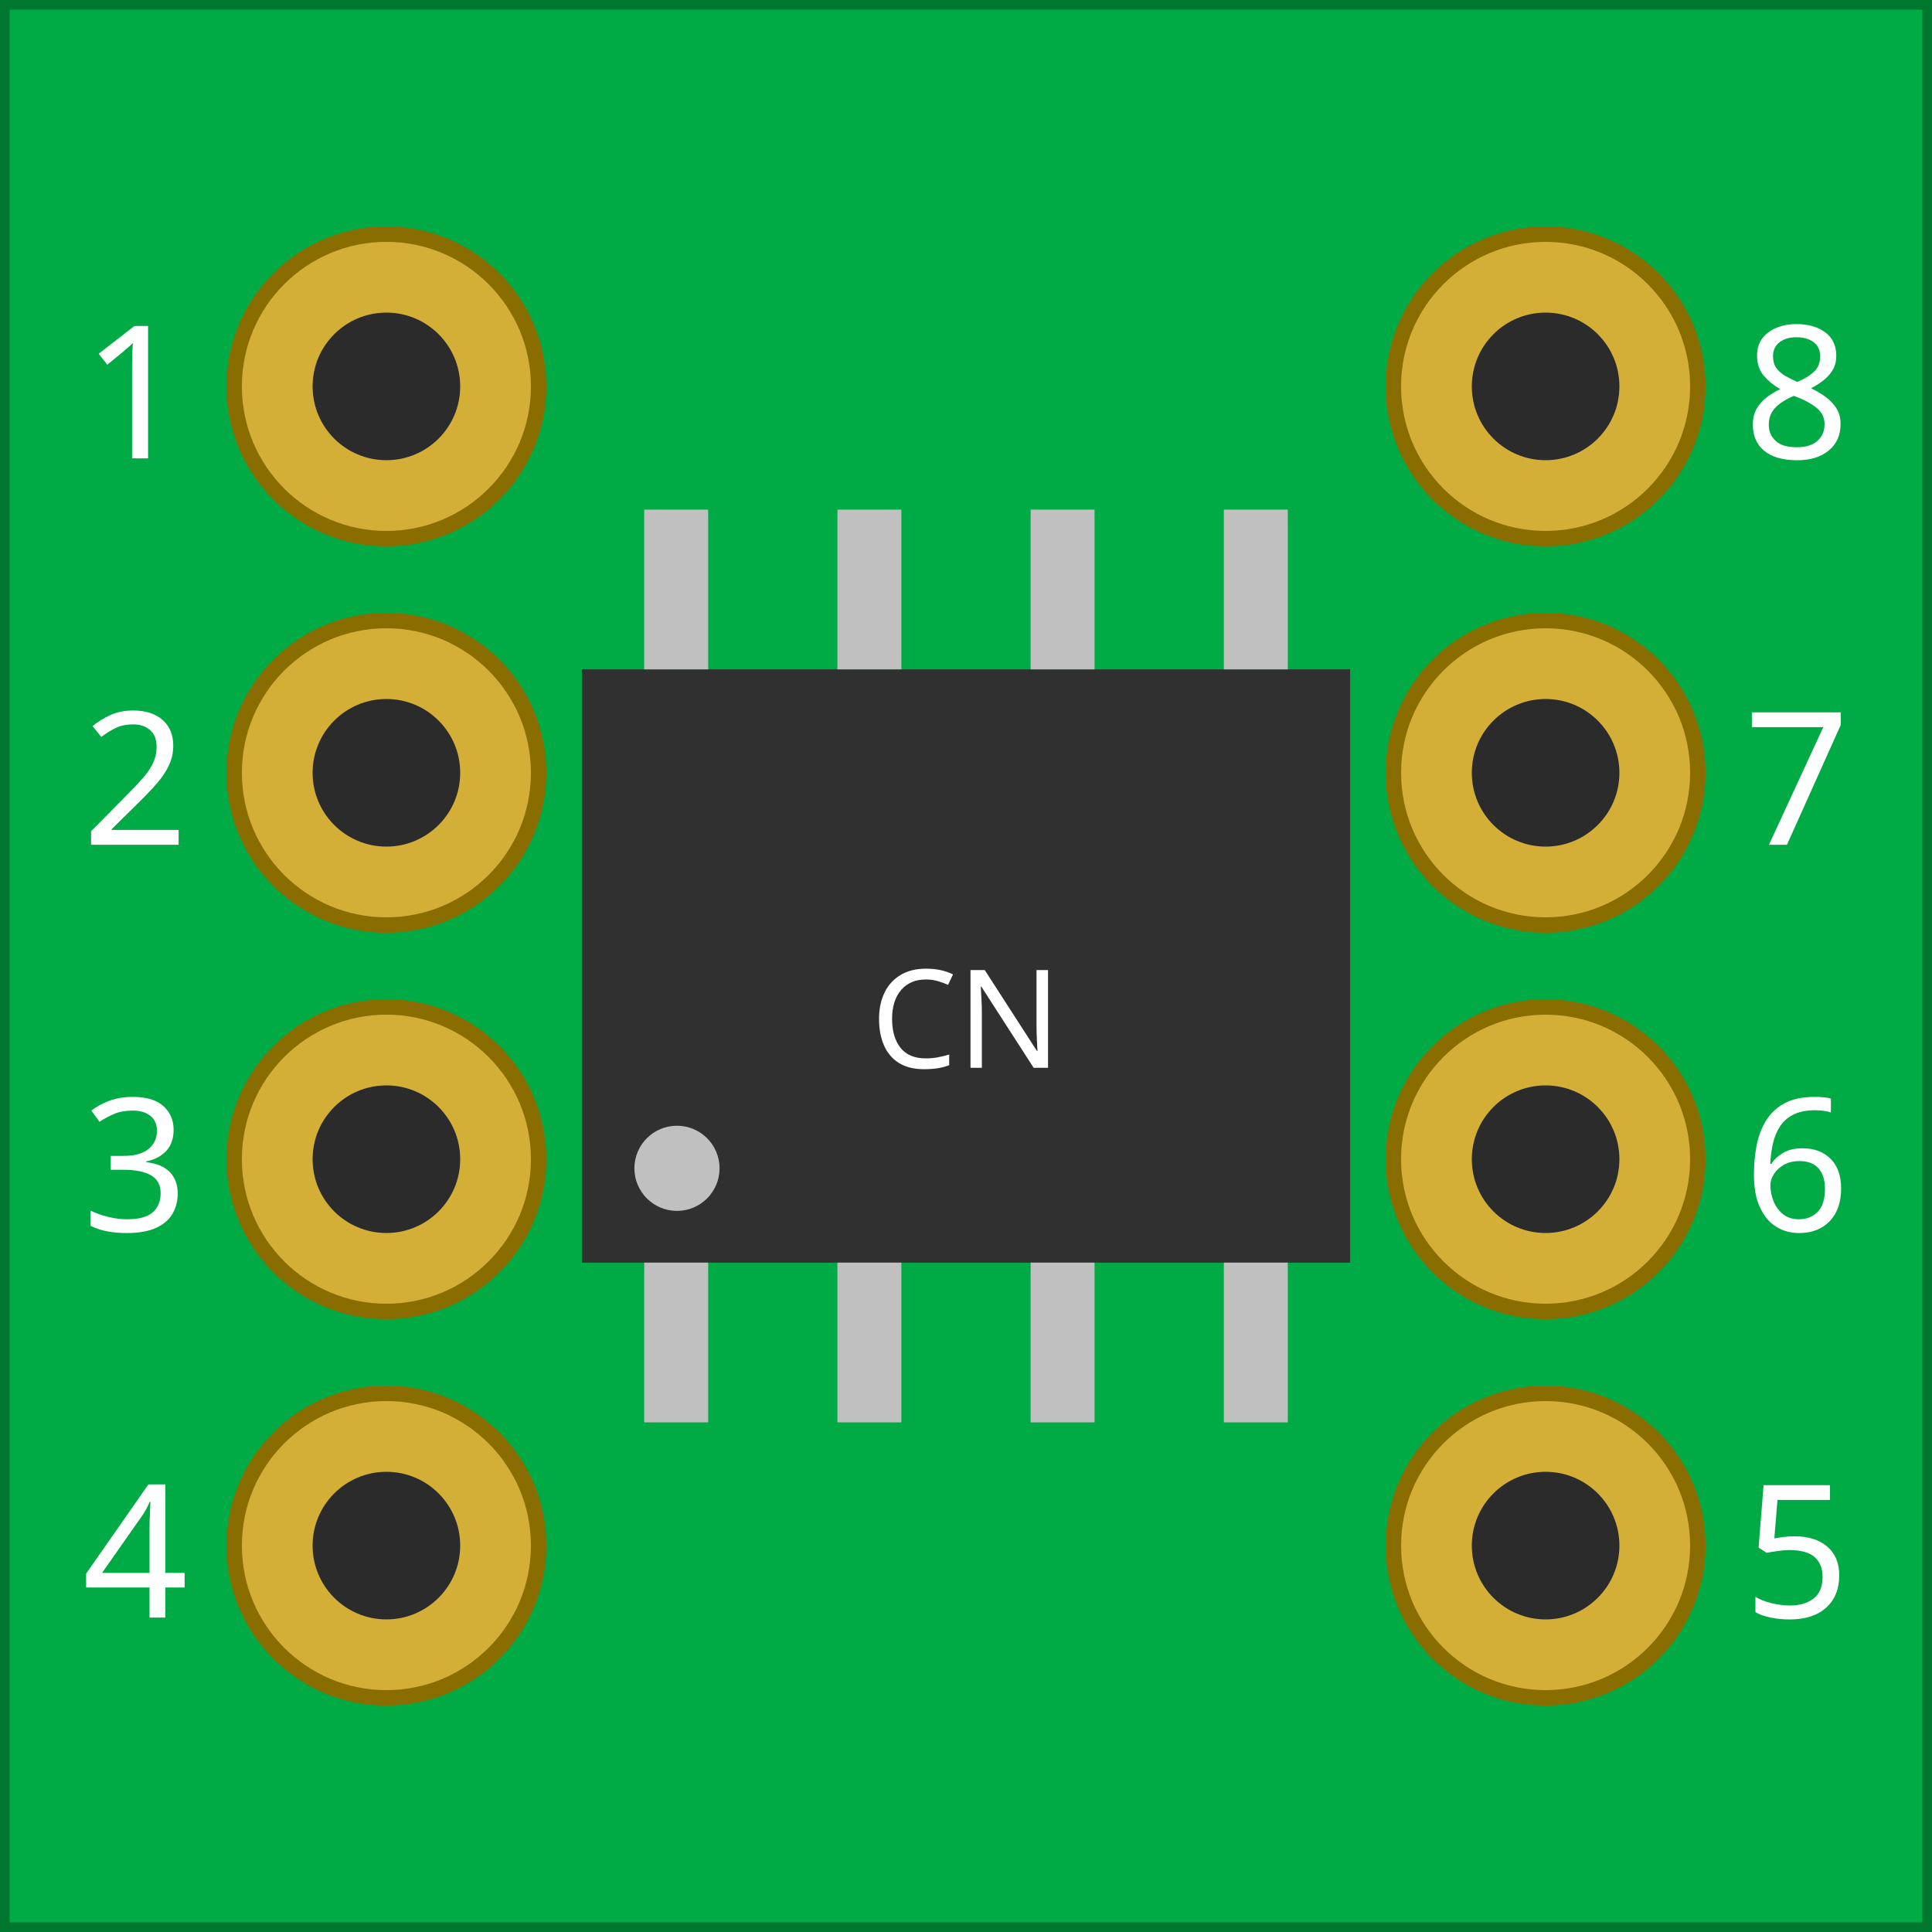
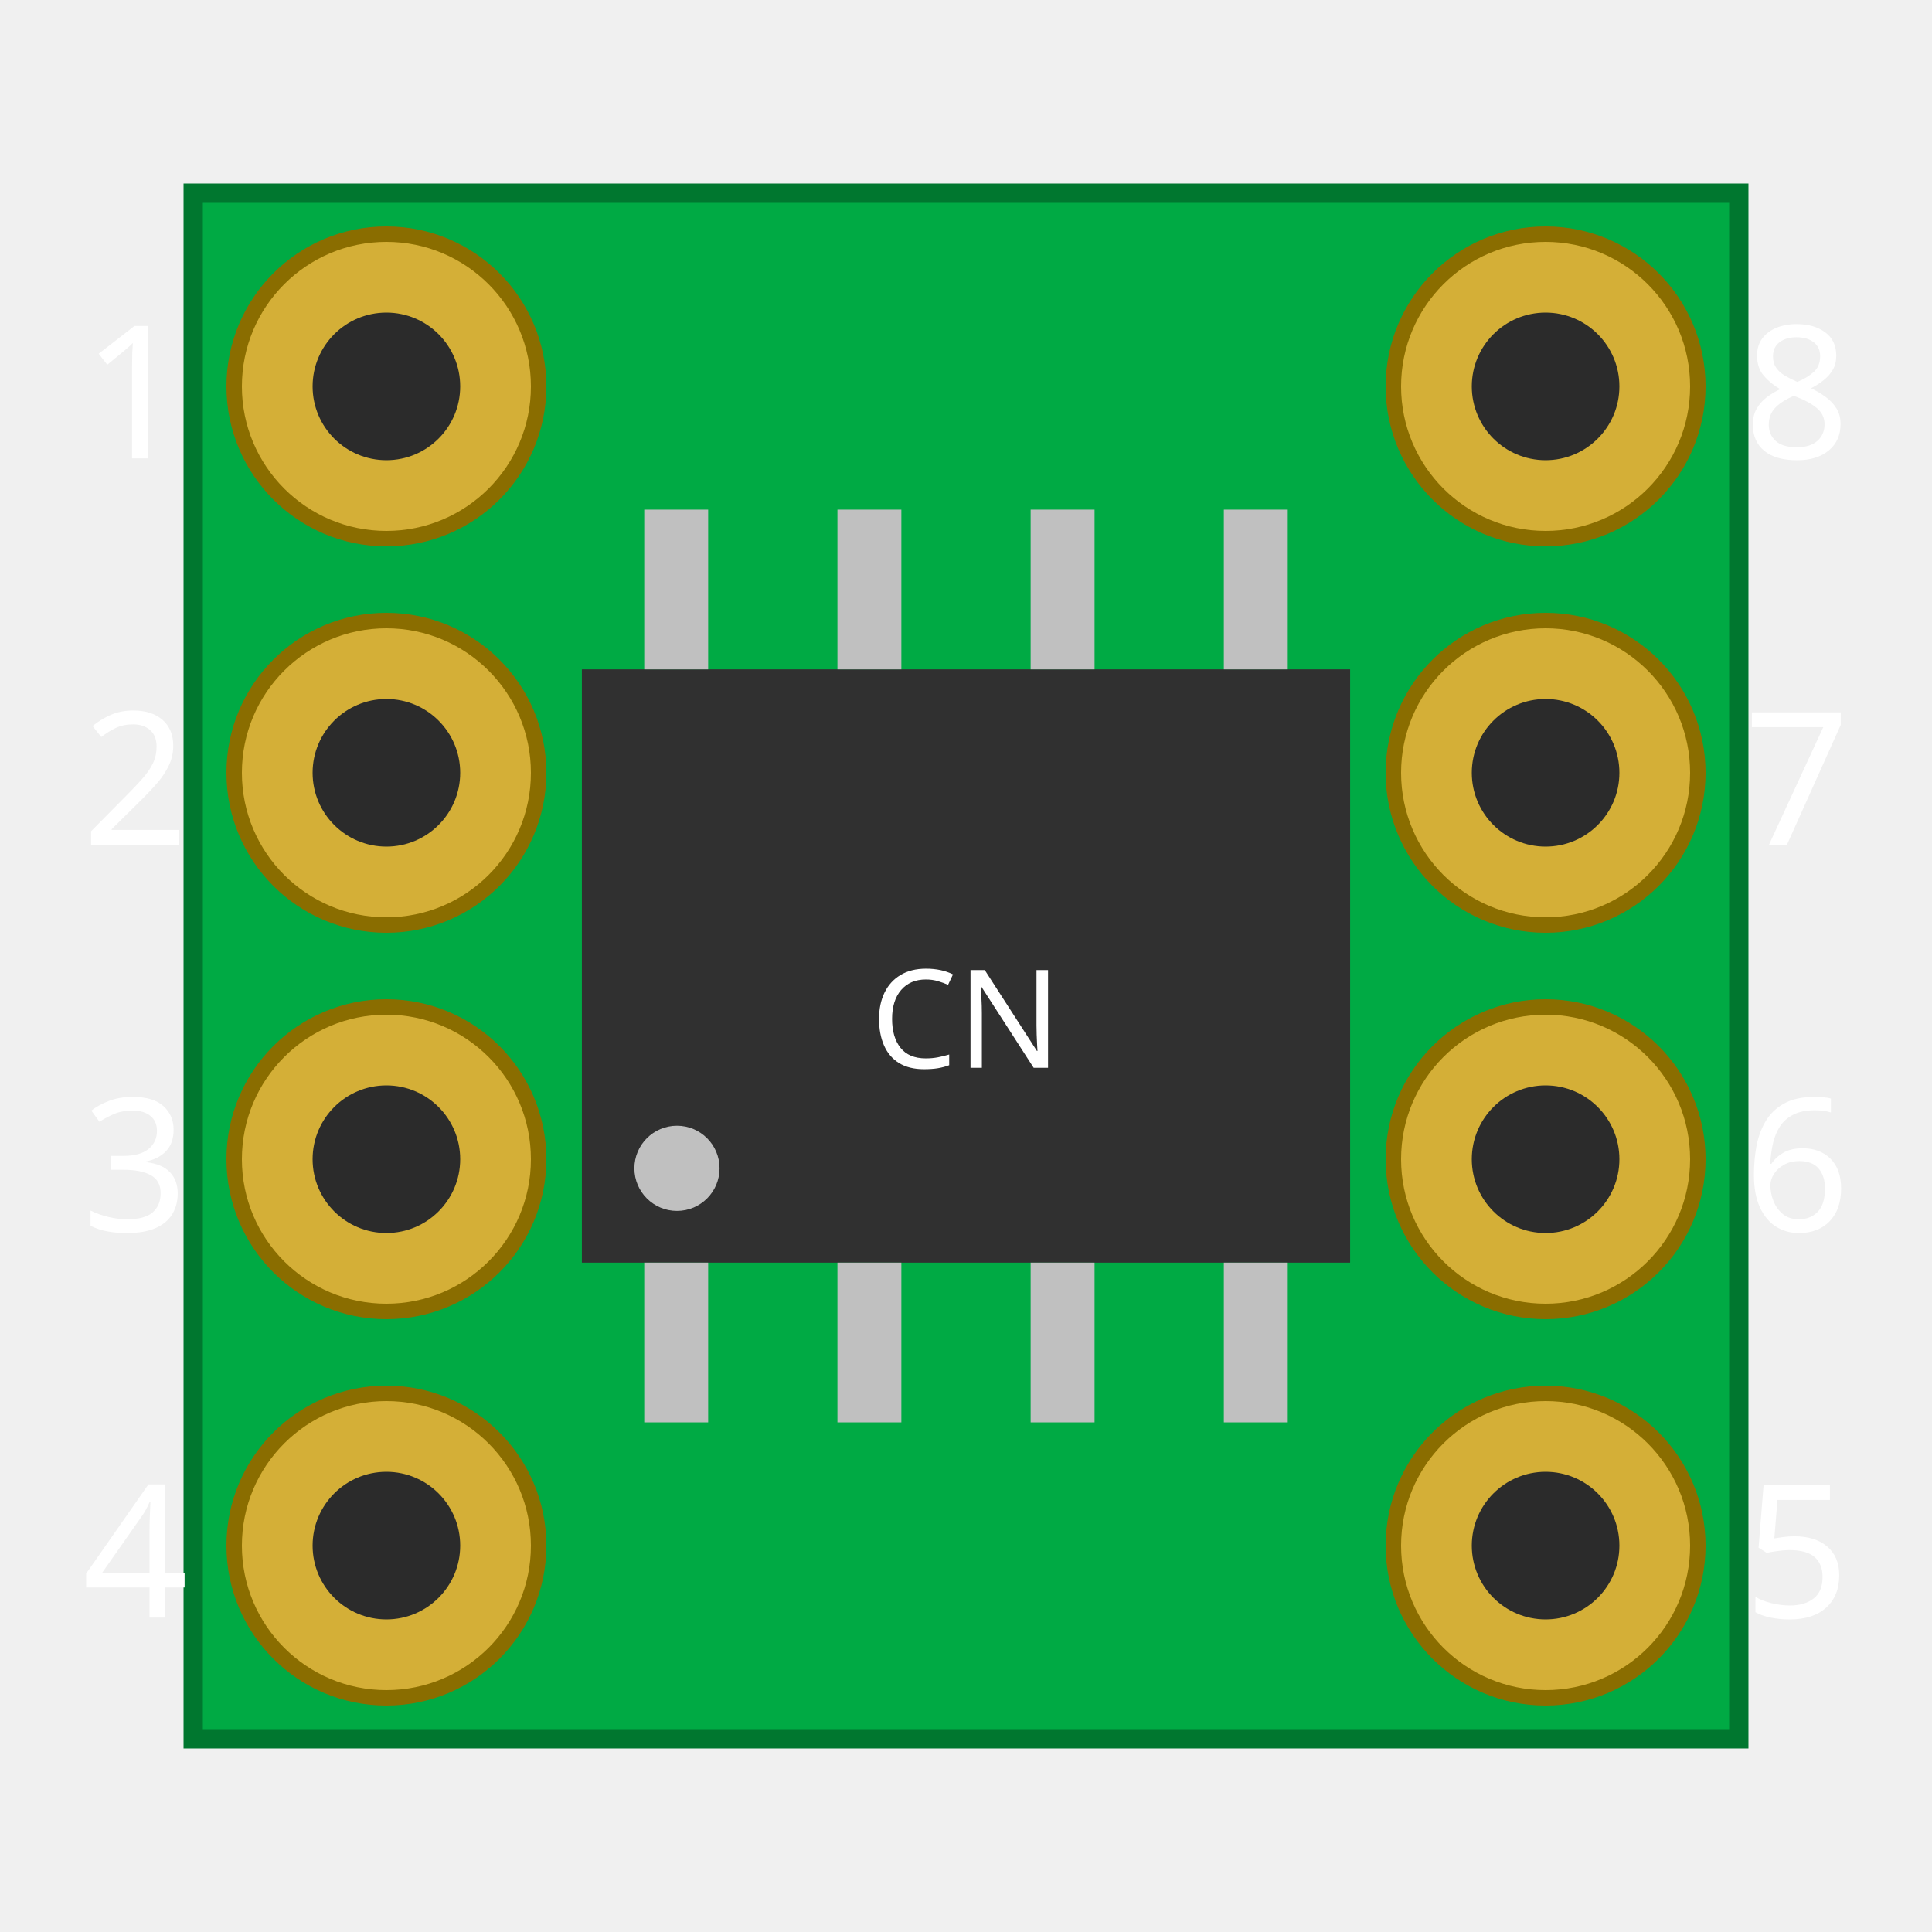
<svg xmlns="http://www.w3.org/2000/svg" width="12.70mm" height="12.70mm" viewBox="0 0 500 500">
  <g id="breadboard">
-     <rect x="0" y="0" width="500" height="500" fill="#00aa44" stroke="#00772f" stroke-width="5" />
+     <rect x="50" y="50" width="400" height="400" fill="#00aa44" stroke="#00772f" stroke-width="5" />
    <rect x="150.59" y="173.23" width="198.82" height="153.54" fill="#303030" stroke="none" />
    <rect x="166.73" y="131.89" width="16.54" height="41.34" fill="#c0c0c0" stroke="none" />
    <rect x="166.73" y="326.77" width="16.54" height="41.34" fill="#c0c0c0" stroke="none" />
    <rect x="216.73" y="131.89" width="16.54" height="41.34" fill="#c0c0c0" stroke="none" />
    <rect x="216.73" y="326.77" width="16.54" height="41.34" fill="#c0c0c0" stroke="none" />
    <rect x="266.73" y="131.89" width="16.54" height="41.34" fill="#c0c0c0" stroke="none" />
    <rect x="266.73" y="326.77" width="16.54" height="41.34" fill="#c0c0c0" stroke="none" />
    <rect x="316.73" y="131.89" width="16.54" height="41.34" fill="#c0c0c0" stroke="none" />
    <rect x="316.73" y="326.77" width="16.54" height="41.34" fill="#c0c0c0" stroke="none" />
    <circle cx="175.20" cy="302.36" r="11.02" fill="#c0c0c0" stroke="none" />
    <text x="250.00" y="262.60" font-size="35.43" fill="#ffffff" text-anchor="middle" dominant-baseline="central" font-family="DroidSans">CN</text>
    <circle id="connector0pin" connectorname="NC" cx="100.0" cy="100.0" r="39.4" fill="#d4af37" stroke="#8a6d00" stroke-width="4" />
    <circle cx="100.0" cy="100.0" r="19.1" fill="#2b2b2b" />
    <circle id="connector7pin" connectorname="VCC" cx="400.0" cy="100.0" r="39.4" fill="#d4af37" stroke="#8a6d00" stroke-width="4" />
    <circle cx="400.0" cy="100.0" r="19.1" fill="#2b2b2b" />
    <circle id="connector1pin" connectorname="NC" cx="100.0" cy="200.0" r="39.4" fill="#d4af37" stroke="#8a6d00" stroke-width="4" />
    <circle cx="100.0" cy="200.0" r="19.1" fill="#2b2b2b" />
    <circle id="connector6pin" connectorname="NC" cx="400.0" cy="200.0" r="39.4" fill="#d4af37" stroke="#8a6d00" stroke-width="4" />
    <circle cx="400.0" cy="200.0" r="19.1" fill="#2b2b2b" />
    <circle id="connector2pin" connectorname="NC" cx="100.0" cy="300.0" r="39.4" fill="#d4af37" stroke="#8a6d00" stroke-width="4" />
    <circle cx="100.0" cy="300.0" r="19.1" fill="#2b2b2b" />
    <circle id="connector5pin" connectorname="SCL" cx="400.0" cy="300.0" r="39.4" fill="#d4af37" stroke="#8a6d00" stroke-width="4" />
    <circle cx="400.0" cy="300.0" r="19.1" fill="#2b2b2b" />
    <circle id="connector3pin" connectorname="GND" cx="100.0" cy="400.0" r="39.4" fill="#d4af37" stroke="#8a6d00" stroke-width="4" />
    <circle cx="100.0" cy="400.0" r="19.1" fill="#2b2b2b" />
    <circle id="connector4pin" connectorname="SDA" cx="400.0" cy="400.0" r="39.4" fill="#d4af37" stroke="#8a6d00" stroke-width="4" />
    <circle cx="400.0" cy="400.0" r="19.1" fill="#2b2b2b" />
    <text x="35.0" y="100.0" font-size="48" fill="#ffffff" text-anchor="middle" dominant-baseline="central" font-family="DroidSans">1</text>
    <text x="465.0" y="100.0" font-size="48" fill="#ffffff" text-anchor="middle" dominant-baseline="central" font-family="DroidSans">8</text>
    <text x="35.0" y="200.0" font-size="48" fill="#ffffff" text-anchor="middle" dominant-baseline="central" font-family="DroidSans">2</text>
    <text x="465.0" y="200.0" font-size="48" fill="#ffffff" text-anchor="middle" dominant-baseline="central" font-family="DroidSans">7</text>
    <text x="35.0" y="300.0" font-size="48" fill="#ffffff" text-anchor="middle" dominant-baseline="central" font-family="DroidSans">3</text>
    <text x="465.0" y="300.0" font-size="48" fill="#ffffff" text-anchor="middle" dominant-baseline="central" font-family="DroidSans">6</text>
    <text x="35.0" y="400.0" font-size="48" fill="#ffffff" text-anchor="middle" dominant-baseline="central" font-family="DroidSans">4</text>
    <text x="465.0" y="400.0" font-size="48" fill="#ffffff" text-anchor="middle" dominant-baseline="central" font-family="DroidSans">5</text>
  </g>
</svg>
